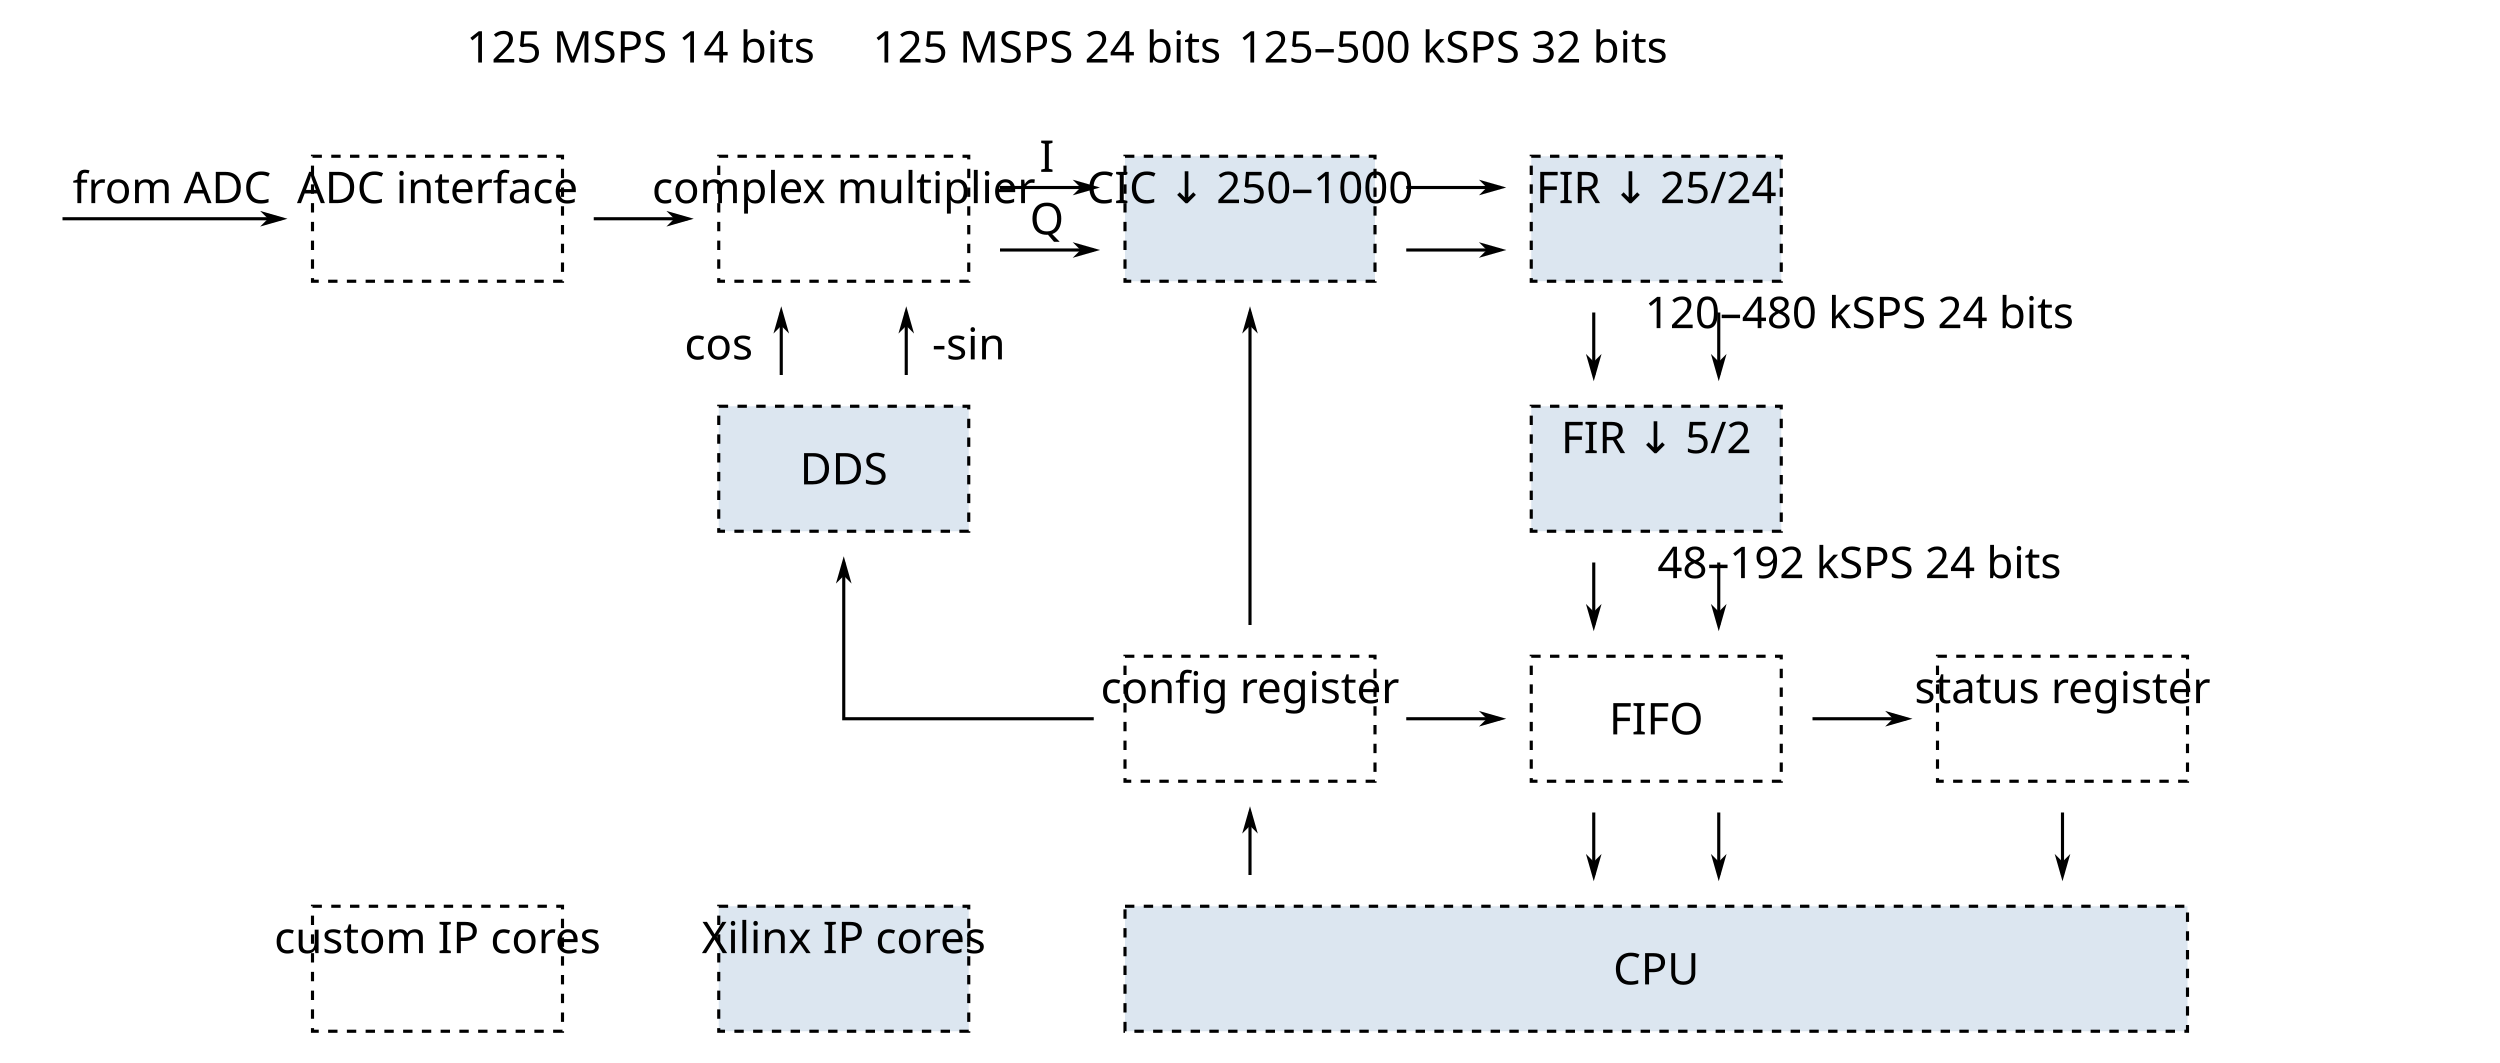
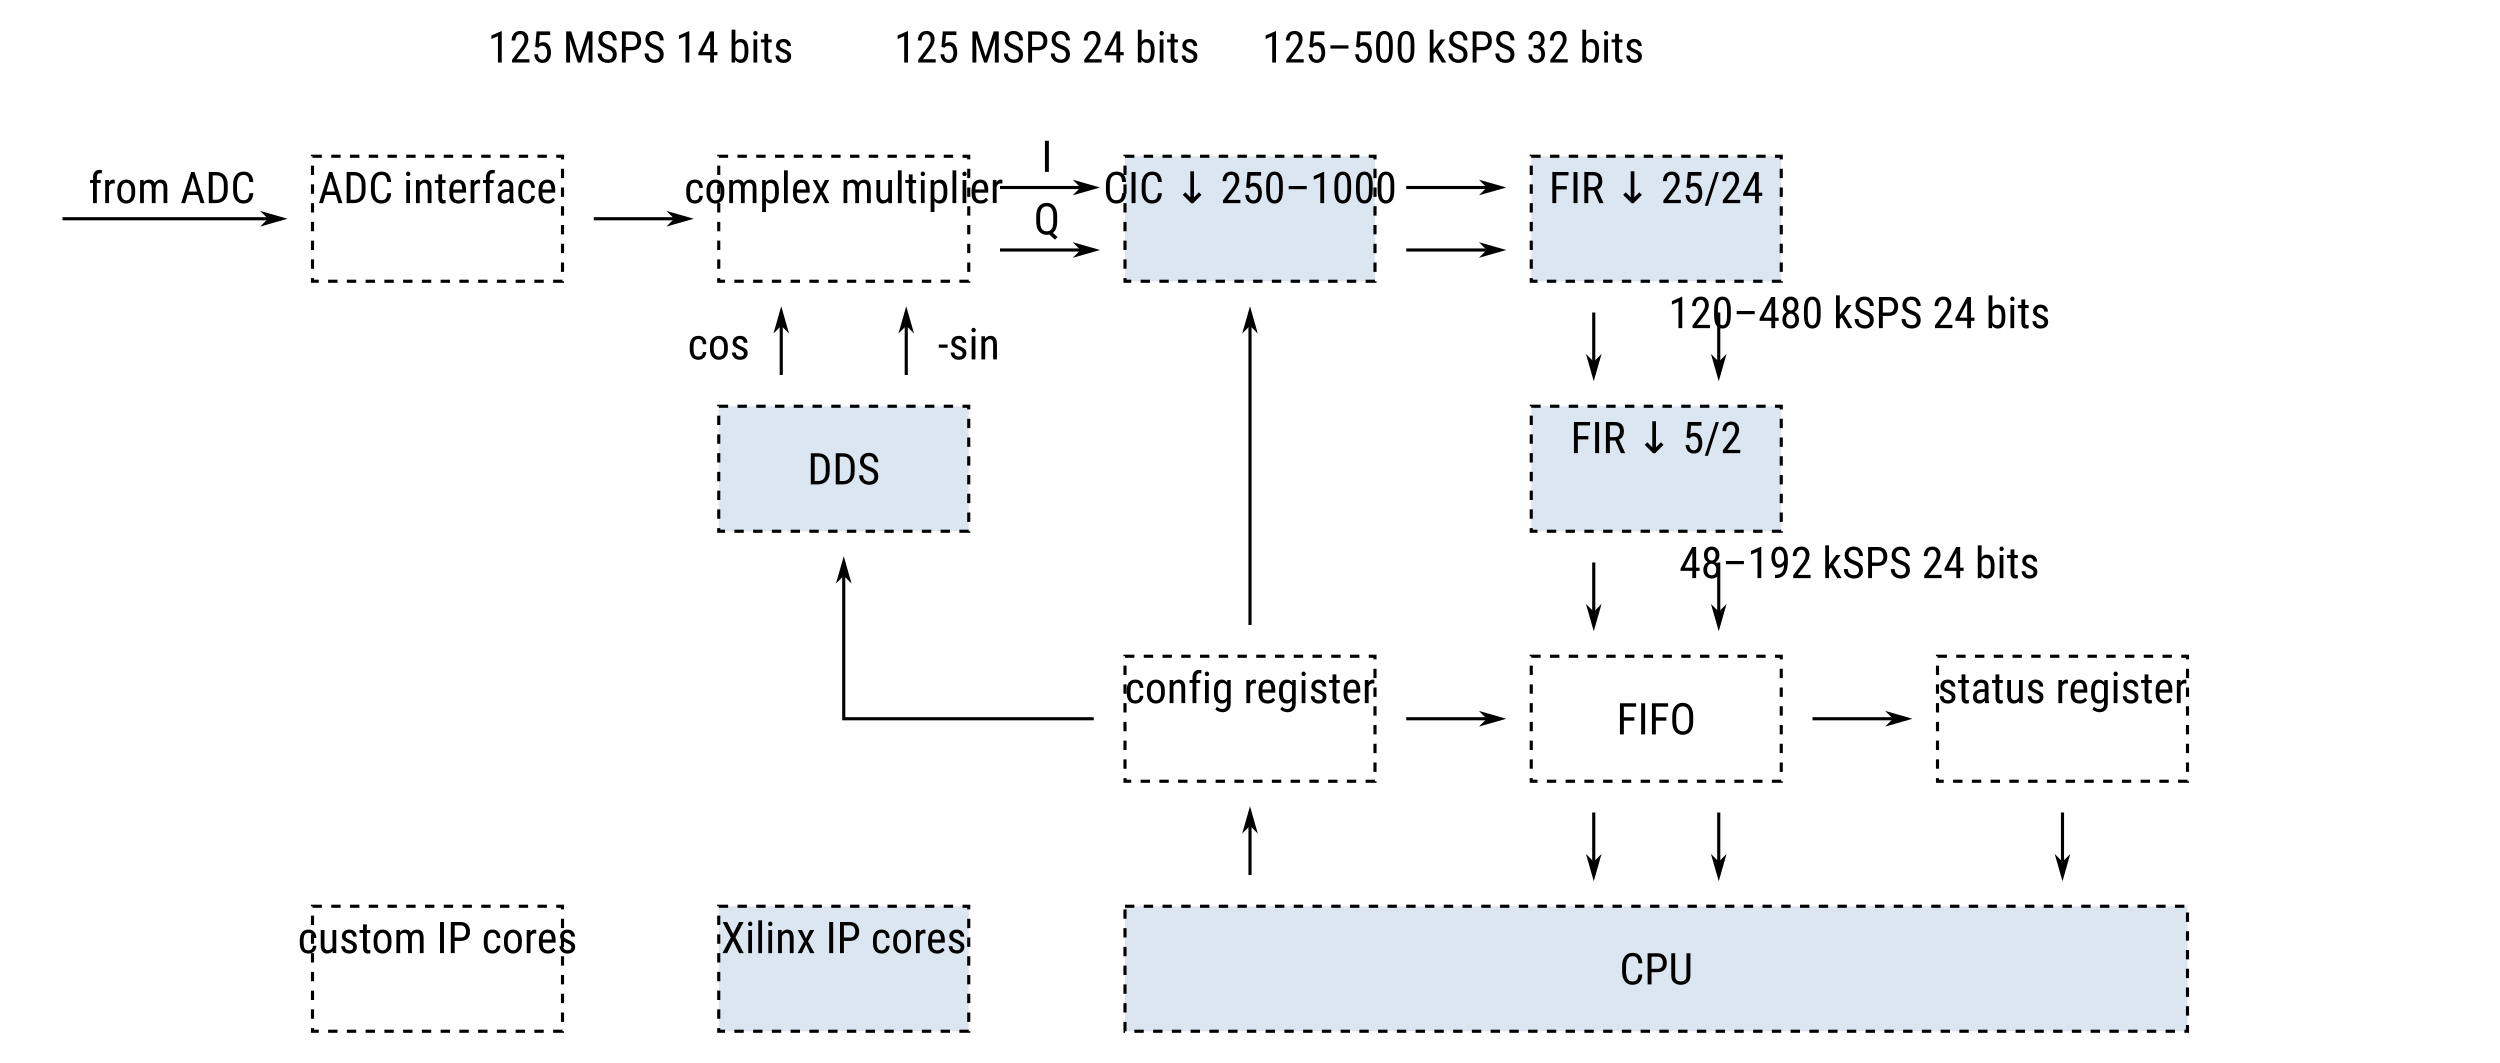
<svg xmlns="http://www.w3.org/2000/svg" width="800" height="340" version="1.1">
  <defs>
    <marker id="Arrow1L" overflow="visible" markerHeight="5" markerWidth="8.75" orient="auto-start-reverse" preserveAspectRatio="xMidYMid" refX="4.25" viewBox="0 0 8.75 5">
      <path transform="scale(-.5)" d="m0 0 5-5-17.5 5 17.5 5z" fill="context-stroke" fill-rule="evenodd" />
    </marker>
  </defs>
  <rect x="360" y="50" width="80" height="40" fill="#dce6f0" stroke="#000000" stroke-dasharray="3, 3" />
  <rect x="490" y="50" width="80" height="40" fill="#dce6f0" stroke="#000000" stroke-dasharray="3, 3" />
  <rect x="100" y="50" width="80" height="40" fill="none" stroke="#000000" stroke-dasharray="3, 3" />
  <rect x="230" y="50" width="80" height="40" fill="none" stroke="#000000" stroke-dasharray="3, 3" />
  <rect x="230" y="130" width="80" height="40" fill="#dce6f0" stroke="#000000" stroke-dasharray="3, 3" />
  <rect x="490" y="130" width="80" height="40" fill="#dce6f0" stroke="#000000" stroke-dasharray="3, 3" />
-   <text x="140" y="65" fill="#000000" font-family="Carlito" font-size="14px" text-align="center" text-anchor="middle" style="line-height:1.25">
+   <text x="140" y="65" fill="#000000" font-family="Roboto Condensed" font-size="14px" text-align="center" text-anchor="middle" style="line-height:1.25">
    <tspan>ADC</tspan>
    <tspan>interface</tspan>
  </text>
-   <text x="335" y="55" fill="#000000" font-family="Carlito" font-size="14px" text-align="center" text-anchor="middle" style="line-height:1.25">
+   <text x="335" y="55" fill="#000000" font-family="Roboto Condensed" font-size="14px" text-align="center" text-anchor="middle" style="line-height:1.25">
    <tspan>I</tspan>
  </text>
-   <text x="335" y="75" fill="#000000" font-family="Carlito" font-size="14px" text-align="center" text-anchor="middle" style="line-height:1.25">
+   <text x="335" y="75" fill="#000000" font-family="Roboto Condensed" font-size="14px" text-align="center" text-anchor="middle" style="line-height:1.25">
    <tspan>Q</tspan>
  </text>
-   <text x="335" y="20" fill="#000000" font-family="Carlito" font-size="14px" text-align="center" text-anchor="middle" style="line-height:1.25">
+   <text x="335" y="20" fill="#000000" font-family="Roboto Condensed" font-size="14px" text-align="center" text-anchor="middle" style="line-height:1.25">
    <tspan>125 MSPS</tspan>
    <tspan>24 bits</tspan>
  </text>
  <path d="m320 60h30" fill="none" marker-end="url(#Arrow1L)" stroke="#000000" />
  <path d="m320 80h30" fill="none" marker-end="url(#Arrow1L)" stroke="#000000" />
  <path d="m250 120v-20" fill="none" marker-end="url(#Arrow1L)" stroke="#000000" />
  <path d="m290 120v-20" fill="none" marker-end="url(#Arrow1L)" stroke="#000000" />
-   <text x="400" y="65" fill="#000000" font-family="Carlito" font-size="14px" text-align="center" text-anchor="middle" style="line-height:1.25">
+   <text x="400" y="65" fill="#000000" font-family="Roboto Condensed" font-size="14px" text-align="center" text-anchor="middle" style="line-height:1.25">
    <tspan>CIC</tspan>
    <tspan>↓ 250–1000</tspan>
  </text>
  <path d="m510 100v20" fill="none" marker-end="url(#Arrow1L)" stroke="#000000" />
  <path d="m550 100v20" fill="none" marker-end="url(#Arrow1L)" stroke="#000000" />
-   <text x="270" y="65" fill="#000000" font-family="Carlito" font-size="14px" text-align="center" text-anchor="middle" style="line-height:1.25">
+   <text x="270" y="65" fill="#000000" font-family="Roboto Condensed" font-size="14px" text-align="center" text-anchor="middle" style="line-height:1.25">
    <tspan>complex</tspan>
    <tspan>multiplier</tspan>
  </text>
-   <text x="270" y="155" fill="#000000" font-family="Carlito" font-size="14px" text-align="center" text-anchor="middle" style="line-height:1.25">
+   <text x="270" y="155" fill="#000000" font-family="Roboto Condensed" font-size="14px" text-align="center" text-anchor="middle" style="line-height:1.25">
    <tspan>DDS</tspan>
  </text>
-   <text x="230" y="115" fill="#000000" font-family="Carlito" font-size="14px" text-align="center" text-anchor="middle" style="line-height:1.25">
+   <text x="230" y="115" fill="#000000" font-family="Roboto Condensed" font-size="14px" text-align="center" text-anchor="middle" style="line-height:1.25">
    <tspan>cos</tspan>
  </text>
-   <text x="310" y="115" fill="#000000" font-family="Carlito" font-size="14px" text-align="center" text-anchor="middle" style="line-height:1.25">
+   <text x="310" y="115" fill="#000000" font-family="Roboto Condensed" font-size="14px" text-align="center" text-anchor="middle" style="line-height:1.25">
    <tspan>-sin</tspan>
  </text>
-   <text x="465" y="20" fill="#000000" font-family="Carlito" font-size="14px" text-align="center" text-anchor="middle" style="line-height:1.25">
+   <text x="465" y="20" fill="#000000" font-family="Roboto Condensed" font-size="14px" text-align="center" text-anchor="middle" style="line-height:1.25">
    <tspan>125–500 kSPS</tspan>
    <tspan>32 bits</tspan>
  </text>
  <path d="m190 70h30" fill="none" marker-end="url(#Arrow1L)" stroke="#000000" />
  <path d="m450 60h30" fill="none" marker-end="url(#Arrow1L)" stroke="#000000" />
  <path d="m450 80h30" fill="none" marker-end="url(#Arrow1L)" stroke="#000000" />
  <path d="m510 180v20" fill="none" marker-end="url(#Arrow1L)" stroke="#000000" />
  <path d="m550 180v20" fill="none" marker-end="url(#Arrow1L)" stroke="#000000" />
-   <text x="595" y="105" fill="#000000" font-family="Carlito" font-size="14px" text-align="center" text-anchor="middle" style="line-height:1.25">
+   <text x="595" y="105" fill="#000000" font-family="Roboto Condensed" font-size="14px" text-align="center" text-anchor="middle" style="line-height:1.25">
    <tspan>120–480 kSPS</tspan>
    <tspan>24 bits</tspan>
  </text>
  <rect x="100" y="290" width="80" height="40" fill="none" stroke="#000000" stroke-dasharray="3, 3" />
  <rect x="230" y="290" width="80" height="40" fill="#dce6f0" stroke="#000000" stroke-dasharray="3, 3" />
-   <text x="270" y="305" fill="#000000" font-family="Carlito" font-size="14px" text-align="center" text-anchor="middle" style="line-height:1.25">
+   <text x="270" y="305" fill="#000000" font-family="Roboto Condensed" font-size="14px" text-align="center" text-anchor="middle" style="line-height:1.25">
    <tspan>Xilinx</tspan>
    <tspan>IP cores</tspan>
  </text>
-   <text x="140" y="305" fill="#000000" font-family="Carlito" font-size="14px" text-align="center" text-anchor="middle" style="line-height:1.25">
+   <text x="140" y="305" fill="#000000" font-family="Roboto Condensed" font-size="14px" text-align="center" text-anchor="middle" style="line-height:1.25">
    <tspan>custom</tspan>
    <tspan>IP cores</tspan>
  </text>
-   <text x="205" y="20" fill="#000000" font-family="Carlito" font-size="14px" text-align="center" text-anchor="middle" style="line-height:1.25">
+   <text x="205" y="20" fill="#000000" font-family="Roboto Condensed" font-size="14px" text-align="center" text-anchor="middle" style="line-height:1.25">
    <tspan>125 MSPS</tspan>
    <tspan>14 bits</tspan>
  </text>
-   <text x="530" y="145" fill="#000000" font-family="Carlito" font-size="14px" text-align="center" text-anchor="middle" style="line-height:1.25">
+   <text x="530" y="145" fill="#000000" font-family="Roboto Condensed" font-size="14px" text-align="center" text-anchor="middle" style="line-height:1.25">
    <tspan>FIR</tspan>
    <tspan>↓ 5/2</tspan>
  </text>
-   <text x="530" y="65" fill="#000000" font-family="Carlito" font-size="14px" text-align="center" text-anchor="middle" style="line-height:1.25">
+   <text x="530" y="65" fill="#000000" font-family="Roboto Condensed" font-size="14px" text-align="center" text-anchor="middle" style="line-height:1.25">
    <tspan>FIR</tspan>
    <tspan>↓ 25/24</tspan>
  </text>
-   <text x="595" y="185" fill="#000000" font-family="Carlito" font-size="14px" text-align="center" text-anchor="middle" style="line-height:1.25">
+   <text x="595" y="185" fill="#000000" font-family="Roboto Condensed" font-size="14px" text-align="center" text-anchor="middle" style="line-height:1.25">
    <tspan>48–192 kSPS</tspan>
    <tspan>24 bits</tspan>
  </text>
  <rect x="360" y="290" width="340" height="40" fill="#dce6f0" stroke="#000000" stroke-dasharray="3, 3" />
  <rect x="490" y="210" width="80" height="40" fill="none" stroke="#000000" stroke-dasharray="3, 3" />
-   <text x="530" y="235" fill="#000000" font-family="Carlito" font-size="14px" text-align="center" text-anchor="middle" style="line-height:1.25">
+   <text x="530" y="235" fill="#000000" font-family="Roboto Condensed" font-size="14px" text-align="center" text-anchor="middle" style="line-height:1.25">
    <tspan>FIFO</tspan>
  </text>
-   <text x="400" y="225" fill="#000000" font-family="Carlito" font-size="14px" text-align="center" text-anchor="middle" style="line-height:1.25">
+   <text x="400" y="225" fill="#000000" font-family="Roboto Condensed" font-size="14px" text-align="center" text-anchor="middle" style="line-height:1.25">
    <tspan>config</tspan>
    <tspan>register</tspan>
  </text>
  <rect x="360" y="210" width="80" height="40" fill="none" stroke="#000000" stroke-dasharray="3, 3" />
-   <text x="530" y="315" fill="#000000" font-family="Carlito" font-size="14px" text-align="center" text-anchor="middle" style="line-height:1.25">
+   <text x="530" y="315" fill="#000000" font-family="Roboto Condensed" font-size="14px" text-align="center" text-anchor="middle" style="line-height:1.25">
    <tspan>CPU</tspan>
  </text>
  <path d="m510 260v20" fill="none" marker-end="url(#Arrow1L)" stroke="#000000" />
-   <text x="660" y="225" fill="#000000" font-family="Carlito" font-size="14px" text-align="center" text-anchor="middle" style="line-height:1.25">
+   <text x="660" y="225" fill="#000000" font-family="Roboto Condensed" font-size="14px" text-align="center" text-anchor="middle" style="line-height:1.25">
    <tspan>status</tspan>
    <tspan>register</tspan>
  </text>
  <rect x="620" y="210" width="80" height="40" fill="none" stroke="#000000" stroke-dasharray="3, 3" />
  <path d="m400 280v-20" fill="none" marker-end="url(#Arrow1L)" stroke="#000000" />
  <path d="m550 260v20" fill="none" marker-end="url(#Arrow1L)" stroke="#000000" />
  <path d="m660 260v20" fill="none" marker-end="url(#Arrow1L)" stroke="#000000" />
  <path d="m400 200v-100" fill="none" marker-end="url(#Arrow1L)" stroke="#000000" />
  <path d="m580 230h30" fill="none" marker-end="url(#Arrow1L)" stroke="#000000" />
  <path d="m450 230h30" fill="none" marker-end="url(#Arrow1L)" stroke="#000000" />
  <path d="m350 230h-80v-50" fill="none" marker-end="url(#Arrow1L)" stroke="#000000" stroke-width="1px" />
  <path d="m20 70h70" fill="none" marker-end="url(#Arrow1L)" stroke="#000000" />
-   <text x="55" y="65" fill="#000000" font-family="Carlito" font-size="14px" text-align="center" text-anchor="middle" style="line-height:1.25">
+   <text x="55" y="65" fill="#000000" font-family="Roboto Condensed" font-size="14px" text-align="center" text-anchor="middle" style="line-height:1.25">
    <tspan>from ADC</tspan>
  </text>
</svg>
